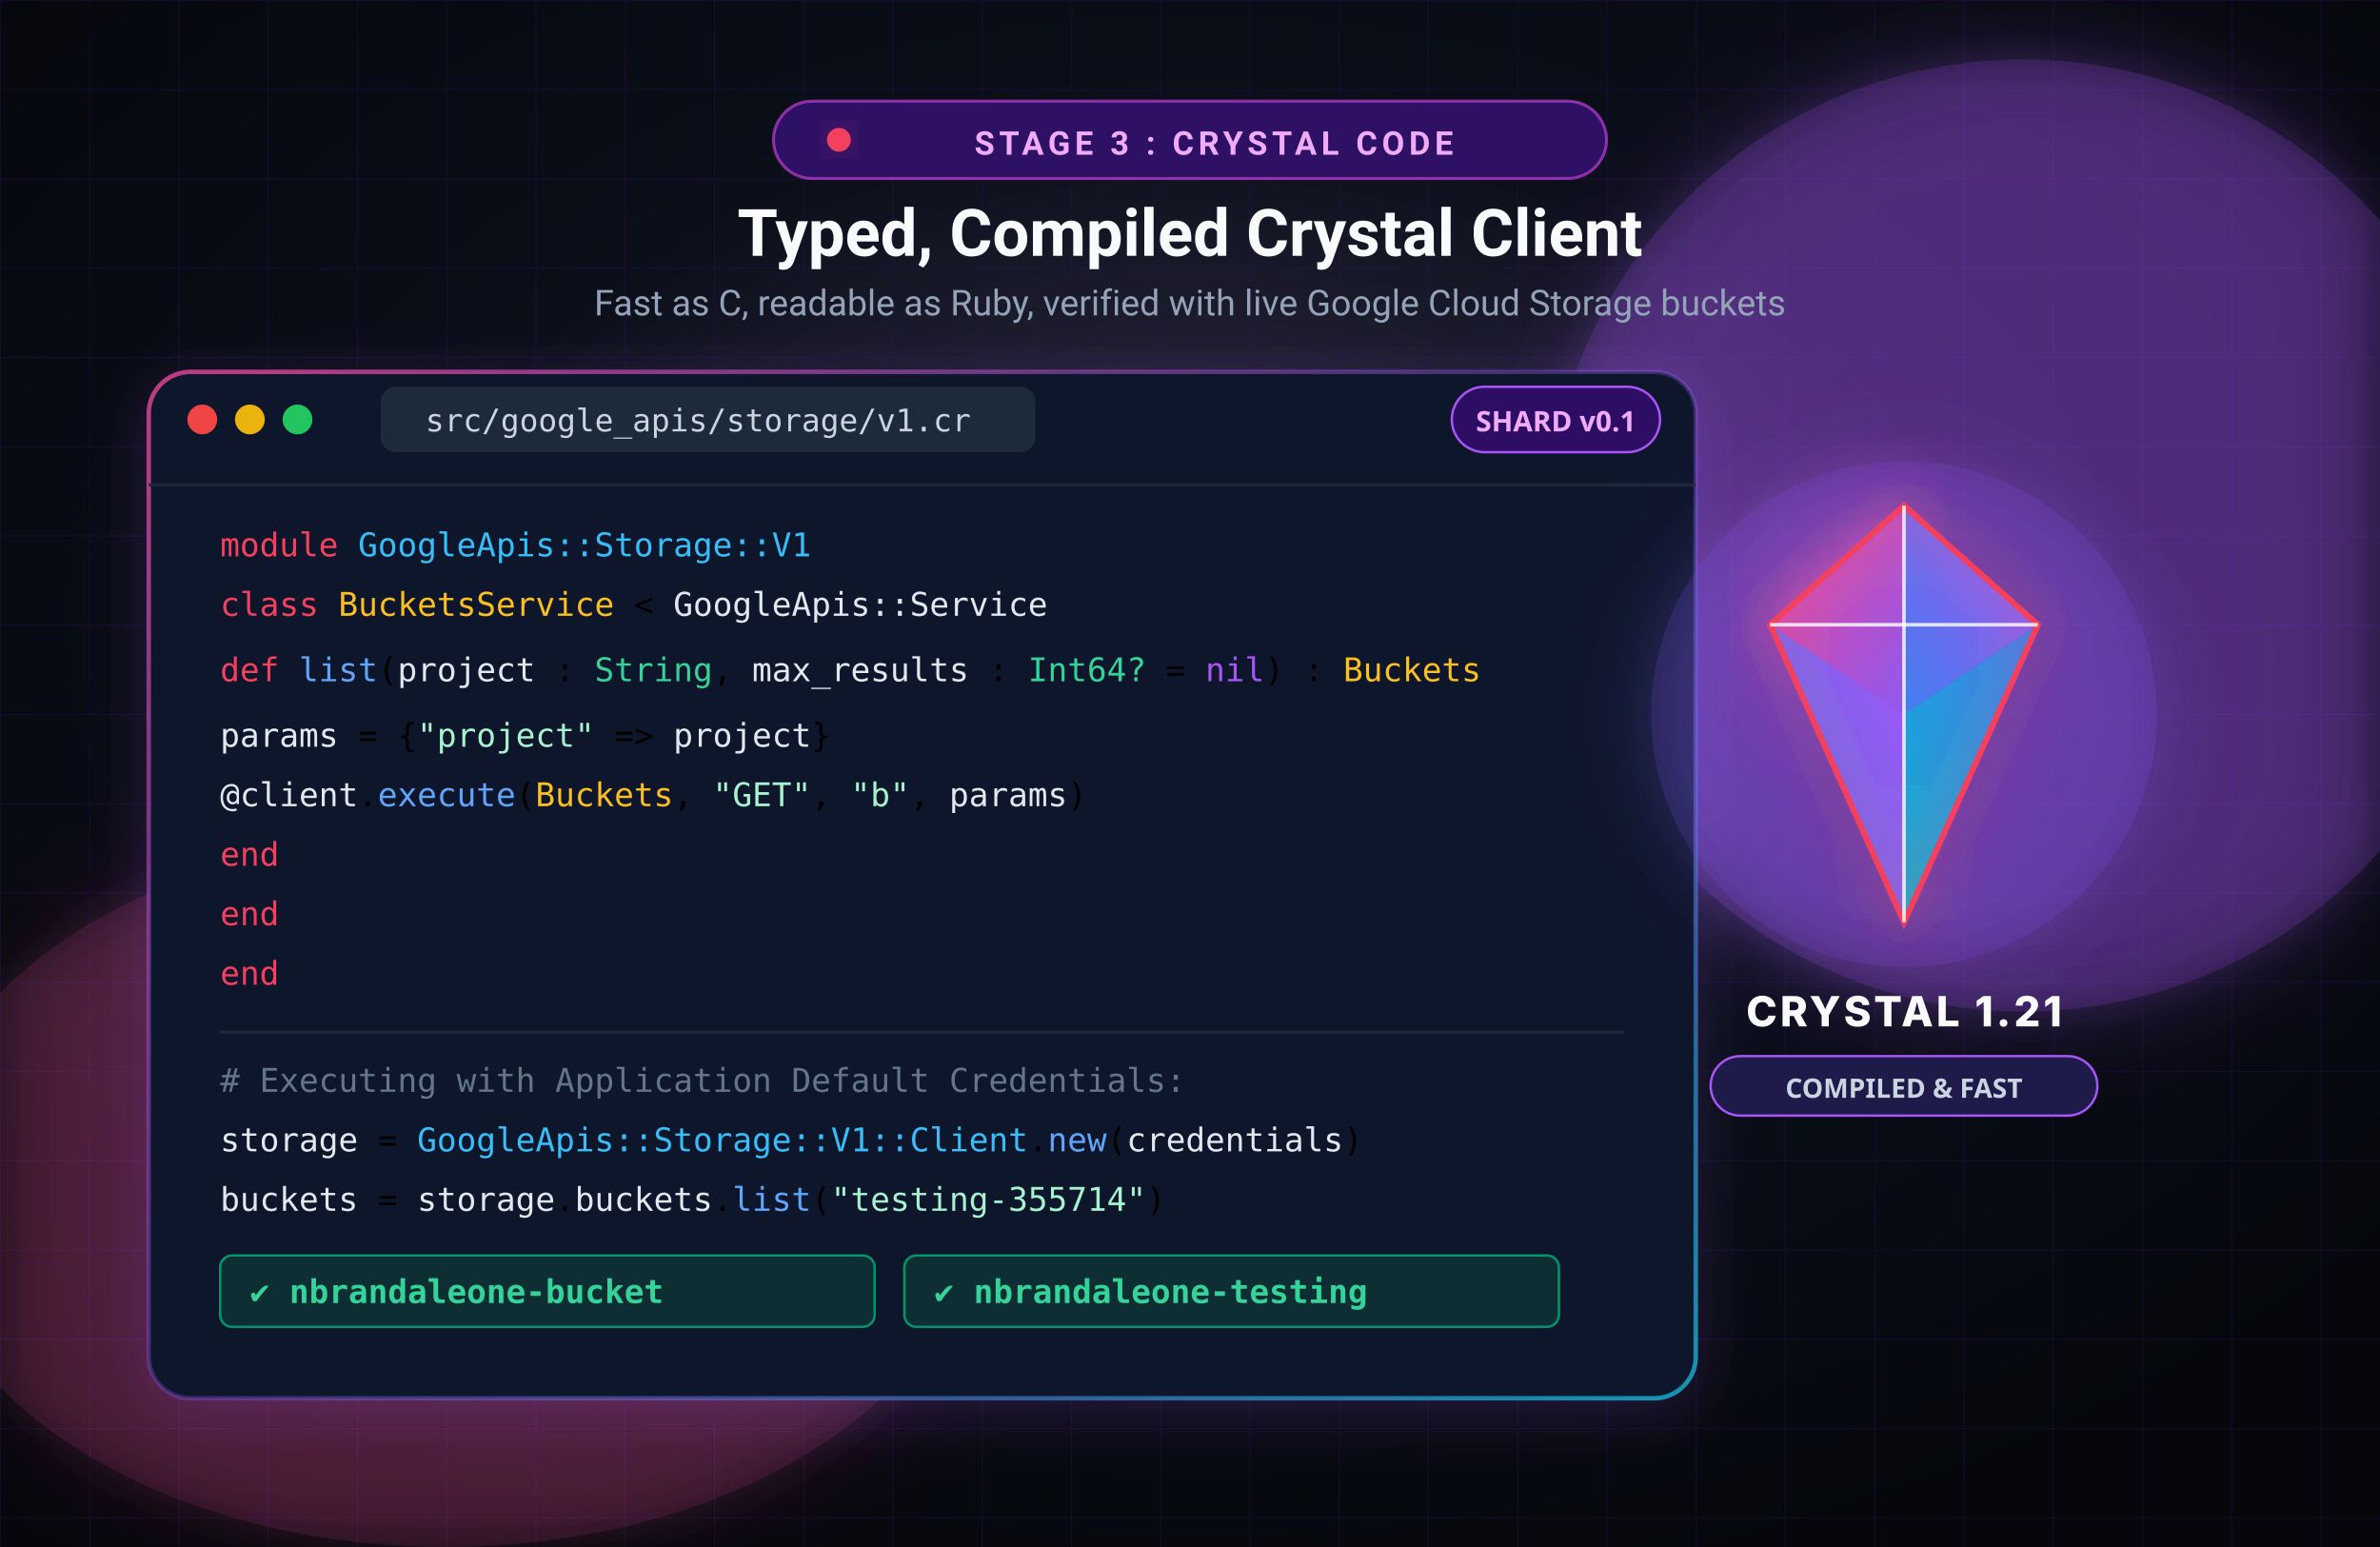
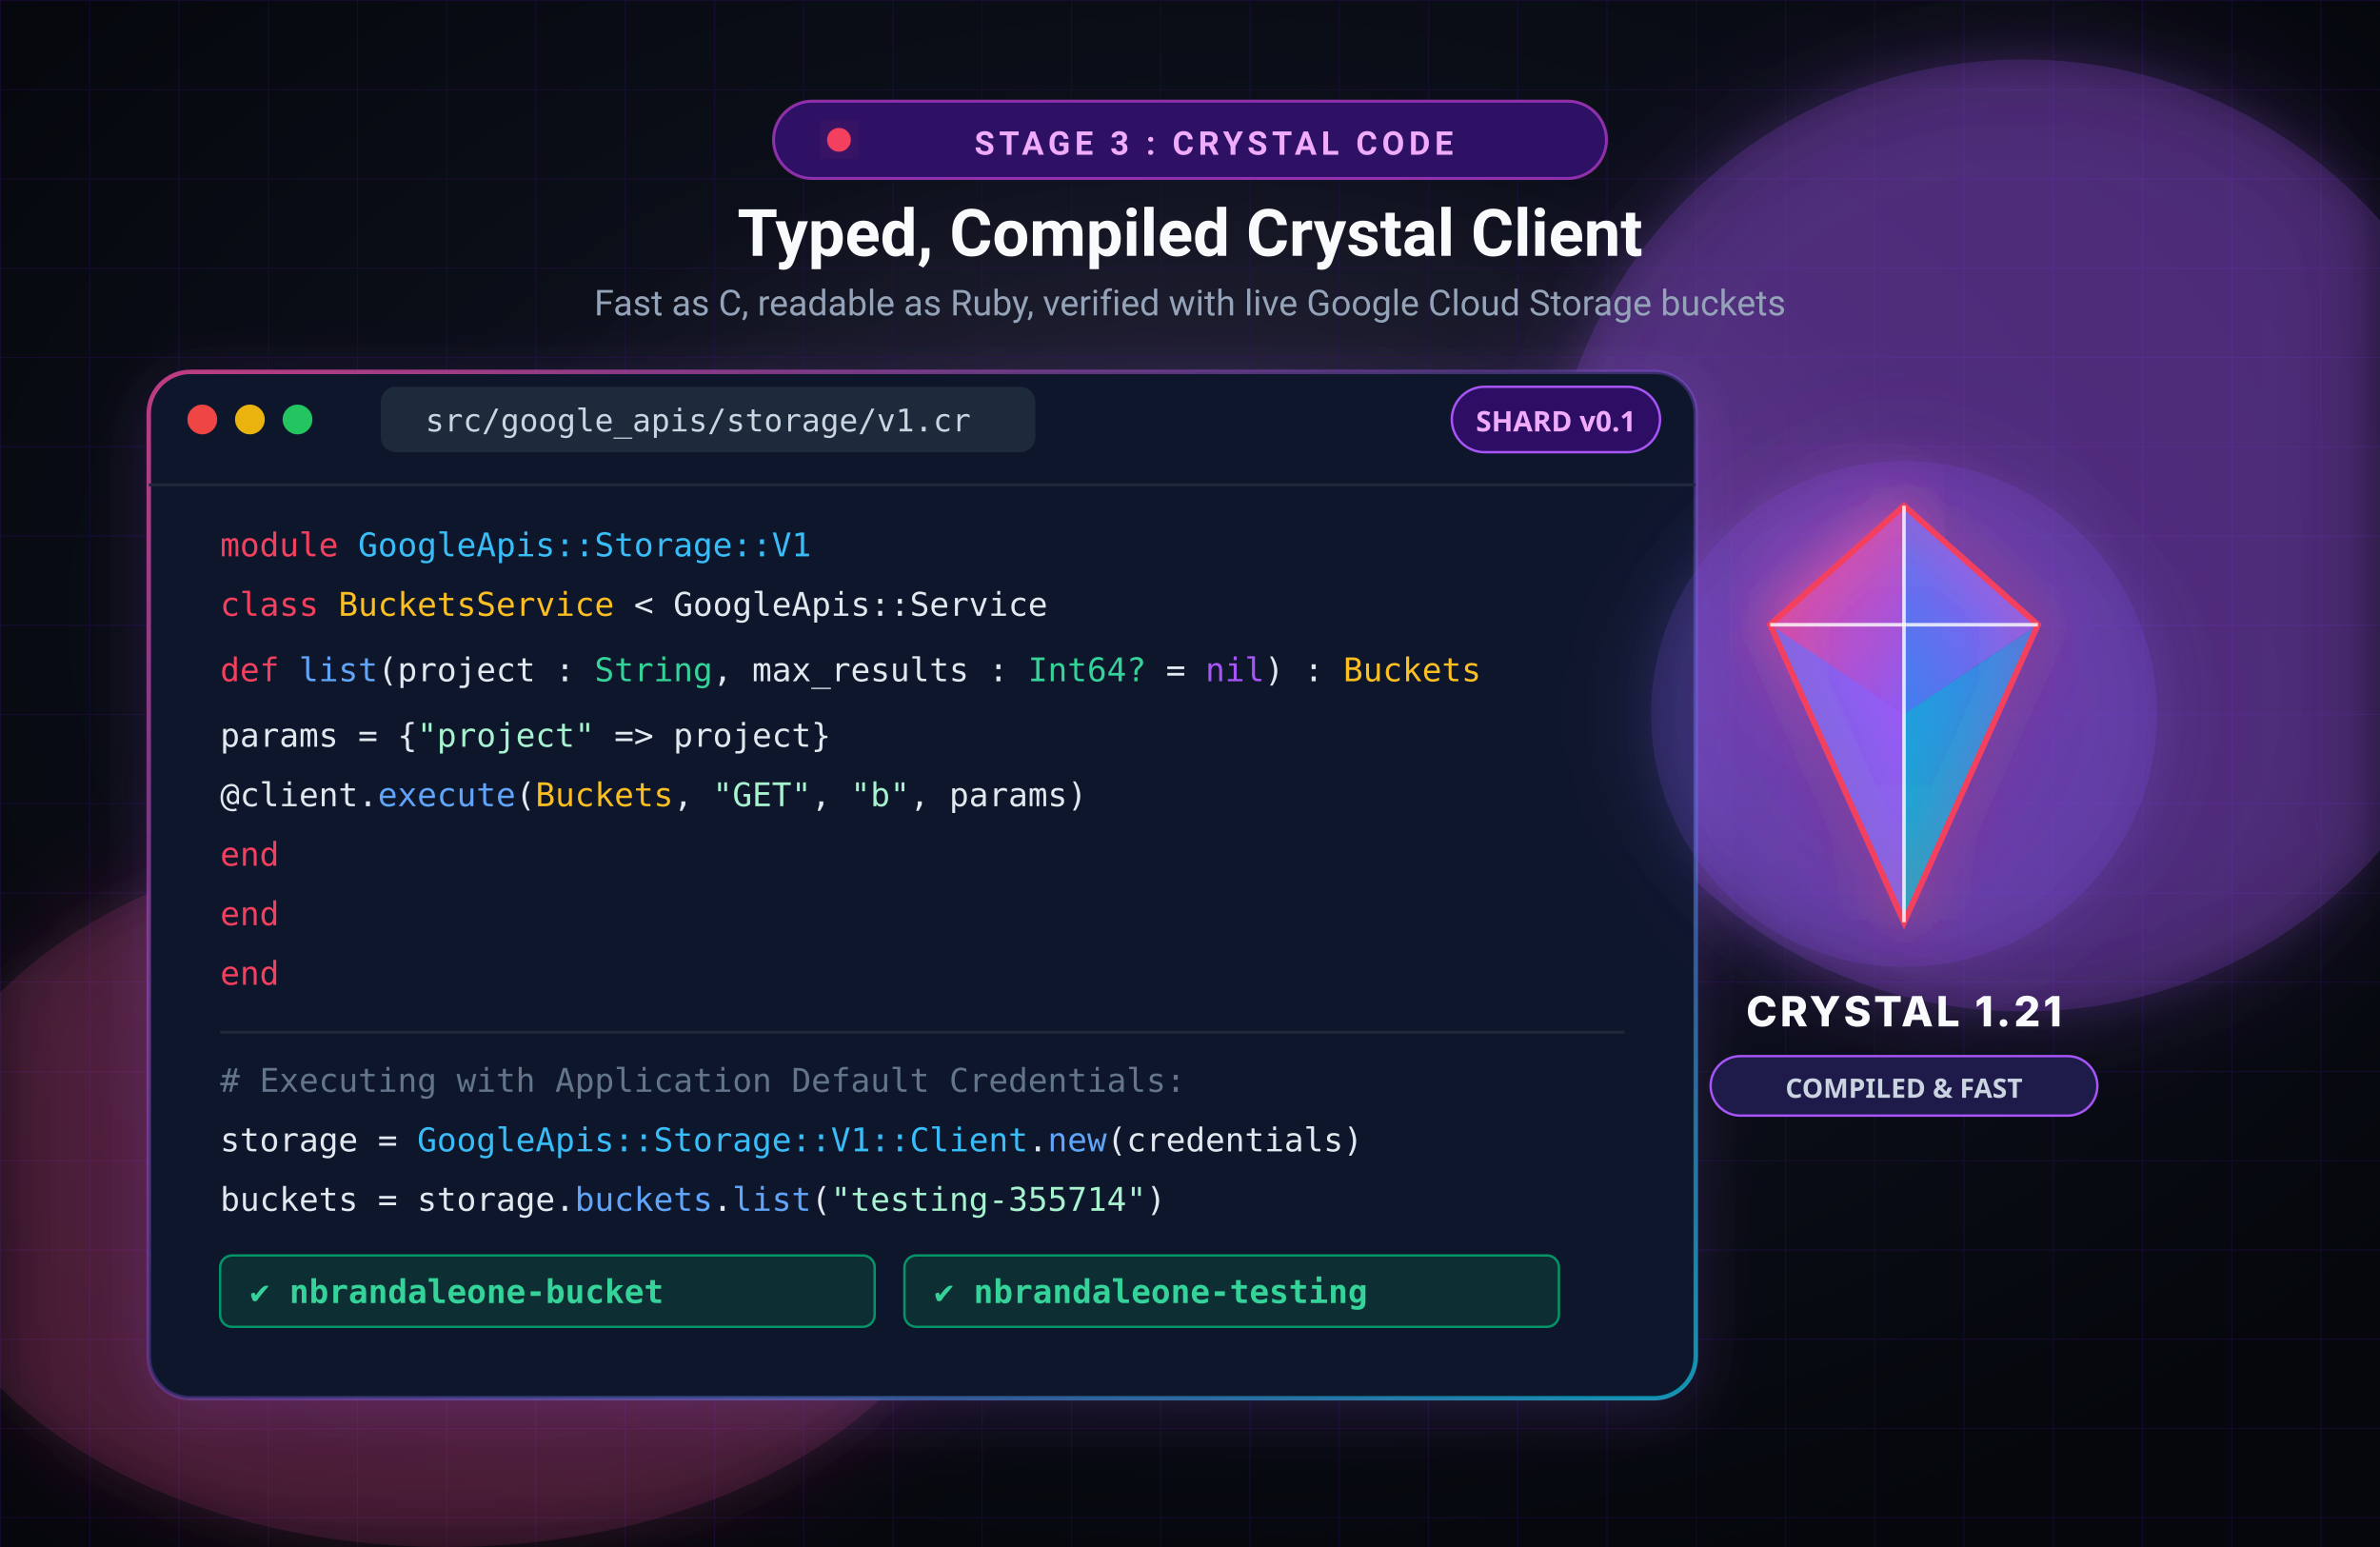
<svg xmlns="http://www.w3.org/2000/svg" viewBox="0 0 800 520" width="100%" height="100%">
  <defs>
    <radialGradient id="bgGlow3" cx="50%" cy="40%" r="65%">
      <stop offset="0%" stop-color="#1e1835" stop-opacity="0.9" />
      <stop offset="50%" stop-color="#0b0f19" stop-opacity="1" />
      <stop offset="100%" stop-color="#05070c" stop-opacity="1" />
    </radialGradient>
    <linearGradient id="facetGrad1" x1="0%" y1="0%" x2="100%" y2="100%">
      <stop offset="0%" stop-color="#ec4899" />
      <stop offset="100%" stop-color="#8b5cf6" />
    </linearGradient>
    <linearGradient id="facetGrad2" x1="100%" y1="0%" x2="0%" y2="100%">
      <stop offset="0%" stop-color="#a855f7" />
      <stop offset="100%" stop-color="#3b82f6" />
    </linearGradient>
    <linearGradient id="facetGrad3" x1="0%" y1="100%" x2="100%" y2="0%">
      <stop offset="0%" stop-color="#06b6d4" />
      <stop offset="100%" stop-color="#3b82f6" />
    </linearGradient>
    <linearGradient id="editorBorder" x1="0%" y1="0%" x2="100%" y2="100%">
      <stop offset="0%" stop-color="#ec4899" stop-opacity="0.8" />
      <stop offset="50%" stop-color="#8b5cf6" stop-opacity="0.3" />
      <stop offset="100%" stop-color="#06b6d4" stop-opacity="0.8" />
    </linearGradient>
    <filter id="crystalGlow" x="-30%" y="-30%" width="160%" height="160%">
      <feGaussianBlur stdDeviation="8" result="blur1" />
      <feGaussianBlur stdDeviation="20" result="blur2" />
      <feMerge>
        <feMergeNode in="blur2" />
        <feMergeNode in="blur1" />
        <feMergeNode in="SourceGraphic" />
      </feMerge>
    </filter>
    <filter id="codeShadow" x="-10%" y="-10%" width="120%" height="125%">
      <feDropShadow dx="0" dy="18" stdDeviation="22" flood-color="#000000" flood-opacity="0.7" />
      <feDropShadow dx="0" dy="4" stdDeviation="10" flood-color="#a855f7" flood-opacity="0.2" />
    </filter>
    <pattern id="crystalGrid" width="30" height="30" patternUnits="userSpaceOnUse">
      <path d="M 30 0 L 0 0 0 30" fill="none" stroke="#2e1065" stroke-width="0.7" stroke-opacity="0.35" />
    </pattern>
  </defs>
  <rect width="800" height="520" fill="url(#bgGlow3)" />
  <rect width="800" height="520" fill="url(#crystalGrid)" />
  <ellipse cx="680" cy="180" rx="160" ry="160" fill="#a855f7" fill-opacity="0.18" filter="url(#crystalGlow)" />
  <ellipse cx="150" cy="400" rx="180" ry="120" fill="#ec4899" fill-opacity="0.12" filter="url(#crystalGlow)" />
  <g transform="translate(400, 48)" text-anchor="middle">
    <rect x="-140" y="-14" width="280" height="26" rx="13" fill="#2e1065" stroke="#d946ef" stroke-width="1" stroke-opacity="0.6" />
    <circle cx="-118" cy="-1" r="4" fill="#f43f5e" filter="url(#crystalGlow)" />
    <text x="8" y="4" font-family="-apple-system, BlinkMacSystemFont, 'Segoe UI', Roboto, sans-serif" font-size="11" font-weight="600" fill="#f0abfc" letter-spacing="1.5">STAGE 3 : CRYSTAL CODE</text>
    <text x="0" y="38" font-family="-apple-system, BlinkMacSystemFont, 'Segoe UI', Roboto, sans-serif" font-size="22" font-weight="700" fill="#f8fafc">Typed, Compiled Crystal Client</text>
    <text x="0" y="58" font-family="-apple-system, BlinkMacSystemFont, 'Segoe UI', Roboto, sans-serif" font-size="12" fill="#94a3b8">Fast as C, readable as Ruby, verified with live Google Cloud Storage buckets</text>
  </g>
  <g transform="translate(50, 125)" filter="url(#codeShadow)">
    <rect width="520" height="345" rx="14" fill="#0f172a" stroke="url(#editorBorder)" stroke-width="1.5" />
    <g transform="translate(18, 16)">
      <circle cx="0" cy="0" r="5" fill="#ef4444" />
      <circle cx="16" cy="0" r="5" fill="#eab308" />
      <circle cx="32" cy="0" r="5" fill="#22c55e" />
      <rect x="60" y="-11" width="220" height="22" rx="5" fill="#1e293b" />
      <text x="75" y="4" font-family="'JetBrains Mono', monospace" font-size="10.5" fill="#cbd5e1">src/google_apis/storage/v1.cr</text>
      <rect x="420" y="-11" width="70" height="22" rx="11" fill="#2e1065" stroke="#a855f7" stroke-width="0.8" />
      <text x="455" y="4" text-anchor="middle" font-family="sans-serif" font-size="9.5" font-weight="600" fill="#f0abfc">SHARD v0.1</text>
    </g>
    <line x1="0" y1="38" x2="520" y2="38" stroke="#1e293b" stroke-width="1" />
-     <g transform="translate(24, 62)" font-family="'JetBrains Mono', 'Fira Code', Menlo, monospace" font-size="11" line-height="1.5">
+     <g transform="translate(24, 62)" font-family="'JetBrains Mono', 'Fira Code', Menlo, monospace" font-size="11" line-height="1.5" fill="#e2e8f0">
      <text y="0">
        <tspan fill="#f43f5e">module</tspan>
        <tspan fill="#38bdf8">GoogleApis::Storage::V1</tspan>
      </text>
      <text y="20">
        <tspan fill="#f43f5e">class</tspan>
        <tspan fill="#fbbf24">BucketsService</tspan> &lt; <tspan fill="#e2e8f0">GoogleApis::Service</tspan>
      </text>
      <text y="42">
        <tspan fill="#f43f5e">def</tspan>
        <tspan fill="#60a5fa">list</tspan>(<tspan fill="#e2e8f0">project</tspan> : <tspan fill="#34d399">String</tspan>, <tspan fill="#e2e8f0">max_results</tspan> : <tspan fill="#34d399">Int64?</tspan> = <tspan fill="#a855f7">nil</tspan>) : <tspan fill="#fbbf24">Buckets</tspan>
      </text>
      <text y="64">
        <tspan fill="#e2e8f0">params</tspan> = {<tspan fill="#a7f3d0">"project"</tspan> =&gt; <tspan fill="#e2e8f0">project</tspan>}</text>
      <text y="84">
        <tspan fill="#e2e8f0">@client</tspan>.<tspan fill="#60a5fa">execute</tspan>(<tspan fill="#fbbf24">Buckets</tspan>, <tspan fill="#a7f3d0">"GET"</tspan>, <tspan fill="#a7f3d0">"b"</tspan>, <tspan fill="#e2e8f0">params</tspan>)</text>
      <text y="104">
        <tspan fill="#f43f5e">end</tspan>
      </text>
      <text y="124">
        <tspan fill="#f43f5e">end</tspan>
      </text>
      <text y="144">
        <tspan fill="#f43f5e">end</tspan>
      </text>
      <line x1="0" y1="160" x2="472" y2="160" stroke="#1e293b" stroke-width="1" />
      <text y="180" fill="#64748b"># Executing with Application Default Credentials:</text>
      <text y="200">
        <tspan fill="#e2e8f0">storage</tspan> = <tspan fill="#38bdf8">GoogleApis::Storage::V1::Client</tspan>.<tspan fill="#60a5fa">new</tspan>(<tspan fill="#e2e8f0">credentials</tspan>)</text>
      <text y="220">
-         <tspan fill="#e2e8f0">buckets</tspan> = <tspan fill="#e2e8f0">storage</tspan>.<tspan fill="#e2e8f0">buckets</tspan>.<tspan fill="#60a5fa">list</tspan>(<tspan fill="#a7f3d0">"testing-355714"</tspan>)</text>
+         <tspan fill="#e2e8f0">buckets</tspan> = <tspan fill="#e2e8f0">storage</tspan>.<tspan fill="#60a5fa">buckets</tspan>.<tspan fill="#60a5fa">list</tspan>(<tspan fill="#a7f3d0">"testing-355714"</tspan>)</text>
      <g transform="translate(0, 235)">
        <rect x="0" y="0" width="220" height="24" rx="4" fill="#064e3b" fill-opacity="0.4" stroke="#059669" stroke-width="0.8" />
        <text x="10" y="16" fill="#34d399" font-weight="700">✔ nbrandaleone-bucket</text>
        <rect x="230" y="0" width="220" height="24" rx="4" fill="#064e3b" fill-opacity="0.4" stroke="#059669" stroke-width="0.8" />
        <text x="240" y="16" fill="#34d399" font-weight="700">✔ nbrandaleone-testing</text>
      </g>
    </g>
  </g>
  <g transform="translate(640, 240)">
    <circle cx="0" cy="0" r="85" fill="#8b5cf6" fill-opacity="0.15" filter="url(#crystalGlow)" />
    <polygon points="0,-70 -45,-30 0,0" fill="url(#facetGrad1)" filter="url(#crystalGlow)" />
    <polygon points="0,-70 45,-30 0,0" fill="url(#facetGrad2)" />
    <polygon points="-45,-30 0,70 0,0" fill="url(#facetGrad2)" />
    <polygon points="45,-30 0,70 0,0" fill="url(#facetGrad3)" />
    <polygon points="0,-70 -45,-30 0,70 45,-30" fill="none" stroke="#f43f5e" stroke-width="2" filter="url(#crystalGlow)" />
    <line x1="-45" y1="-30" x2="45" y2="-30" stroke="#ffffff" stroke-width="1.2" stroke-opacity="0.8" />
    <line x1="0" y1="-70" x2="0" y2="70" stroke="#ffffff" stroke-width="1.2" stroke-opacity="0.8" />
    <text x="0" y="105" text-anchor="middle" font-family="-apple-system, sans-serif" font-size="14" font-weight="800" fill="#f8fafc" letter-spacing="1">CRYSTAL 1.21</text>
    <g transform="translate(0, 125)" text-anchor="middle">
      <rect x="-65" y="-10" width="130" height="20" rx="10" fill="#1e1b4b" stroke="#a855f7" stroke-width="0.8" />
      <text x="0" y="4" font-family="sans-serif" font-size="9" font-weight="600" fill="#cbd5e1">COMPILED &amp; FAST</text>
    </g>
  </g>
</svg>
